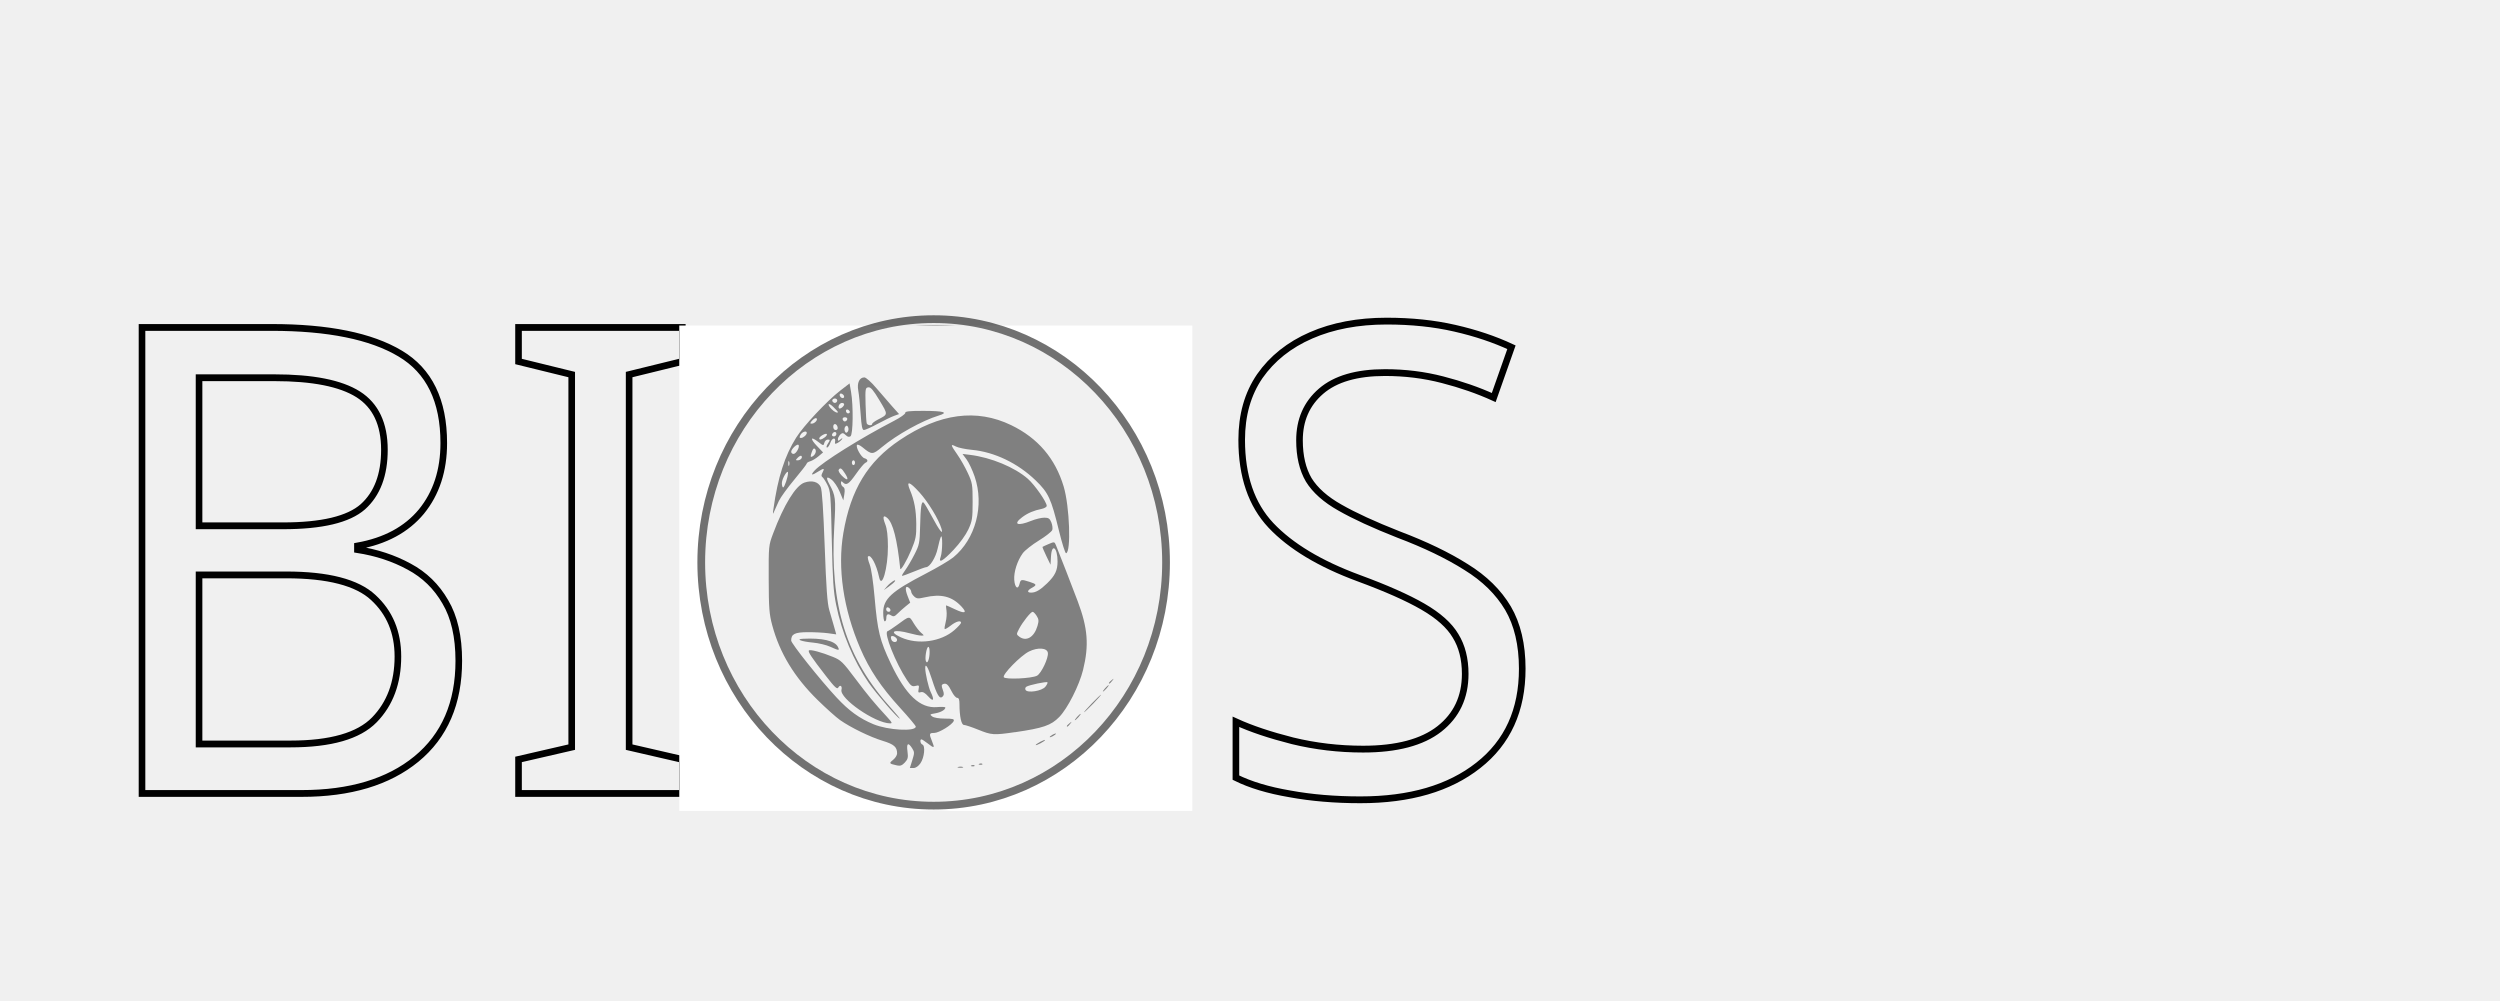
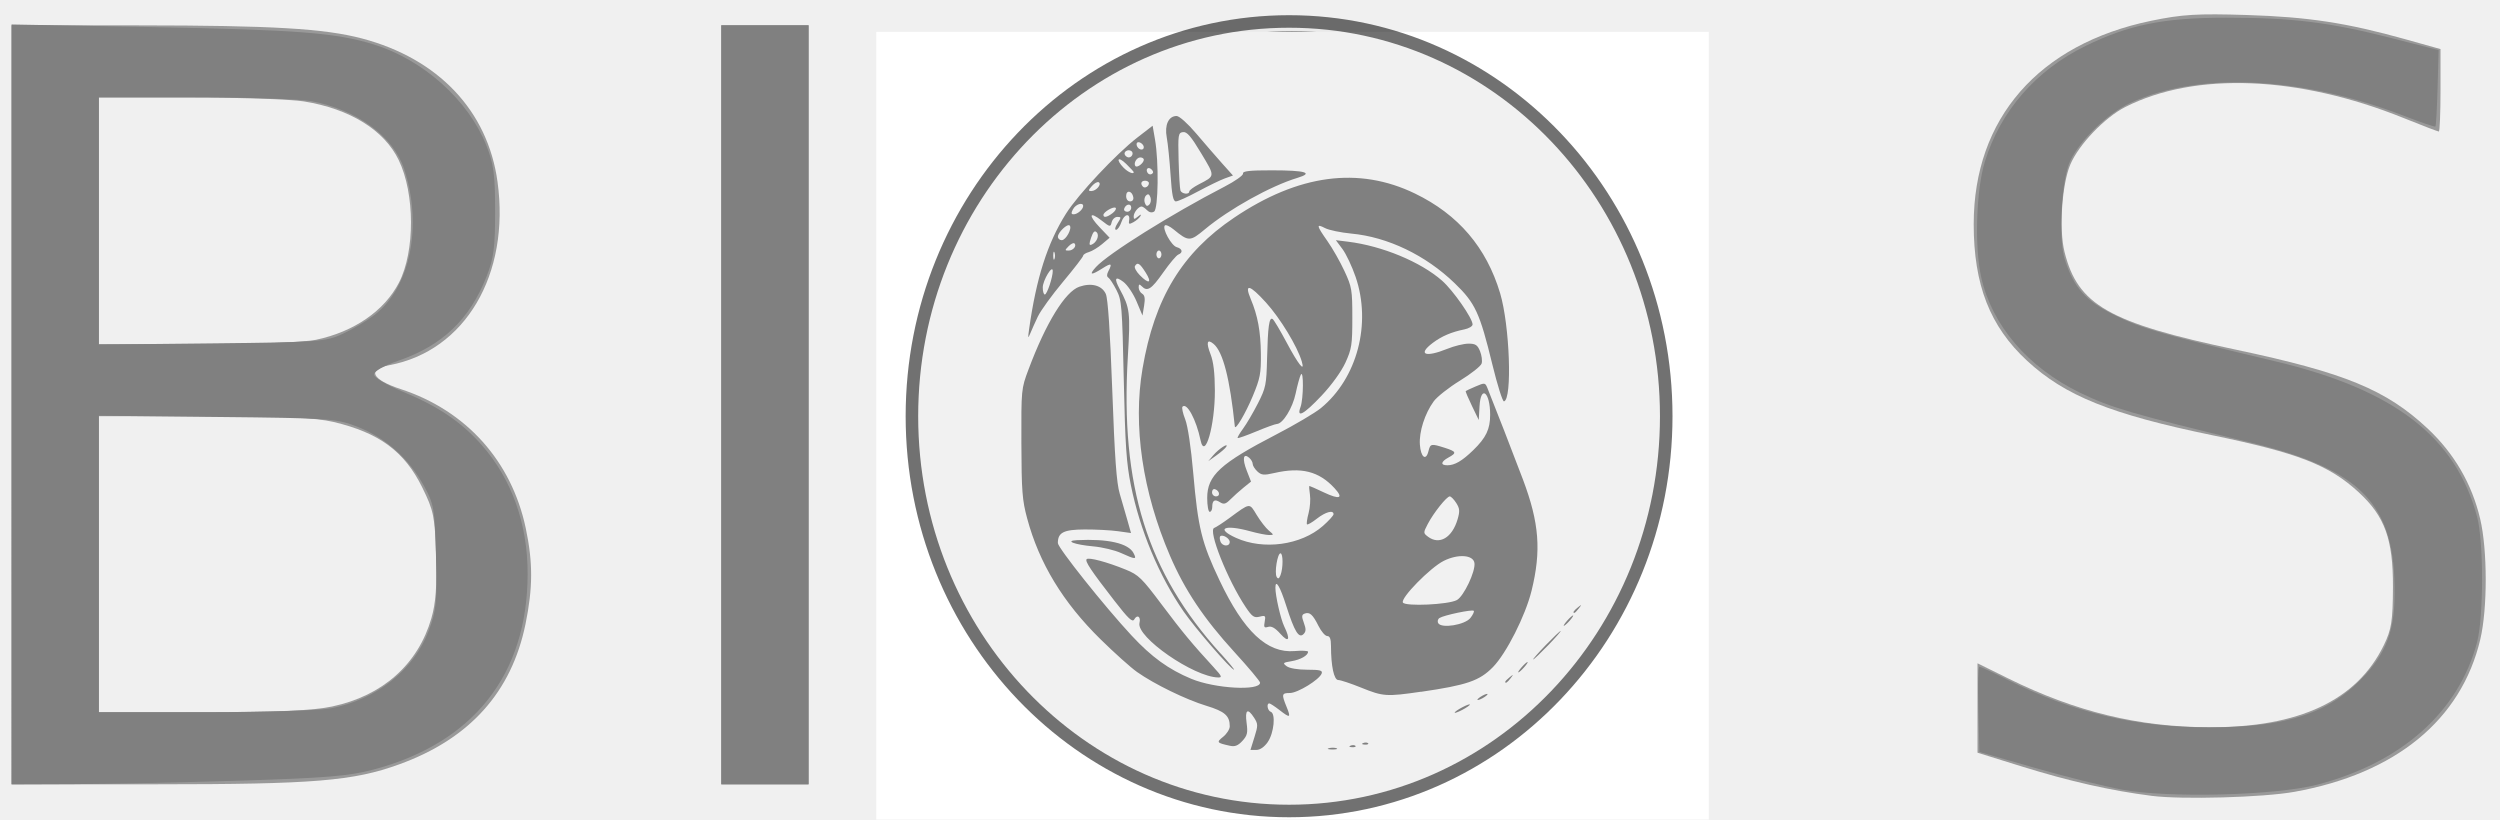
- <svg xmlns="http://www.w3.org/2000/svg" width="100mm" height="40mm" viewBox="0 0 100 40" version="1.1" id="svg1457">
+ <svg xmlns="http://www.w3.org/2000/svg" width="61.619mm" height="20.2mm" viewBox="0 0 61.619 20.2" version="1.1" id="svg1457">
  <defs id="defs1451">
    <clipPath clipPathUnits="userSpaceOnUse" id="clipPath2078">
      <g id="use2080" style="fill:#000000;fill-opacity:1">
        <ellipse style="opacity:0.4;fill:#000000;fill-opacity:1;stroke:#000000;stroke-width:0.3;stroke-opacity:1" id="ellipse2141" cx="44.034" cy="56.98" rx="12.662" ry="12.001" />
      </g>
    </clipPath>
  </defs>
-   <g id="layer1">
-     <text xml:space="preserve" style="font-style:normal;font-weight:normal;font-size:25.744px;line-height:1.25;font-family:sans-serif;fill:none;fill-opacity:1;stroke:#000000;stroke-width:0.268;stroke-opacity:1" x="3.258" y="31.312" id="text2022" transform="scale(0.98657,1.013613)">
-       <tspan id="tspan2020" x="3.258" y="31.312" style="font-size:25.744px;fill:none;stroke:#000000;stroke-width:0.268;stroke-opacity:1">BI   S</tspan>
-     </text>
+   <g id="layer1" transform="translate(-5.573374,-12.237)">
    <path style="opacity:0.4;fill:#000000;fill-opacity:1;stroke:#000000;stroke-width:0.1;stroke-opacity:1" d="m 169.892,114.658 c 0,-0.057 1.105,-0.668 1.202,-0.664 0.123,0.004 -0.227,0.252 -0.691,0.49 -0.421,0.216 -0.511,0.247 -0.511,0.174 z" id="path2112" transform="scale(0.2645833)" />
    <path style="opacity:0.4;fill:#000000;fill-opacity:1;stroke:#000000;stroke-width:0.1;stroke-opacity:1" d="" id="path2114" transform="scale(0.2645833)" />
    <path style="opacity:0.4;fill:#000000;fill-opacity:1;stroke:#000000;stroke-width:0.05;stroke-opacity:1" d="" id="path2122" transform="scale(0.2645833)" />
    <path style="opacity:0.4;fill:#000000;fill-opacity:1;stroke:#000000;stroke-width:0.05;stroke-opacity:1" d="" id="path2124" transform="scale(0.2645833)" />
    <path style="opacity:0.4;fill:#ffffff;fill-opacity:1;stroke:#000000;stroke-width:0.142;stroke-opacity:1" d="" id="path2231" transform="scale(0.2645833)" />
    <path style="opacity:0.4;fill:#ffffff;fill-opacity:1;stroke:#000000;stroke-width:0.142;stroke-opacity:1" d="" id="path2233" transform="scale(0.2645833)" />
    <path style="opacity:0.4;fill:#ffffff;fill-opacity:1;stroke:#000000;stroke-width:0.142;stroke-opacity:1" d="" id="path2235" transform="scale(0.2645833)" />
    <path style="opacity:0.4;fill:#ffffff;fill-opacity:1;stroke:#000000;stroke-width:0.142;stroke-opacity:1" d="" id="path2237" transform="scale(0.2645833)" />
    <path style="opacity:0.4;fill:#ffffff;fill-opacity:1;stroke:#000000;stroke-width:0.142;stroke-opacity:1" d="" id="path2239" transform="scale(0.2645833)" />
    <ellipse style="opacity:1;fill:#000000;fill-opacity:1;stroke:#000000;stroke-width:0.284;stroke-opacity:1" id="path2348" cx="37.413" cy="22.713" rx="9.235" ry="9.566" mask="none" />
-     <path style="display:inline;fill:#ffffff;fill-opacity:1;stroke-width:0.063" d="m 27.171,13.022 c 6.84,0 13.681,0 20.521,0 V 32.437 H 27.171 Z m 9.65,17.503 c 0.153,-0.22 0.2,-0.701 0.073,-0.744 -0.079,-0.027 -0.11,-0.207 -0.036,-0.207 0.022,0 0.133,0.072 0.245,0.159 0.271,0.211 0.294,0.202 0.182,-0.072 -0.128,-0.314 -0.121,-0.343 0.082,-0.343 0.191,0 0.725,-0.328 0.782,-0.48 0.029,-0.076 -0.038,-0.094 -0.356,-0.094 -0.229,0 -0.439,-0.035 -0.506,-0.086 -0.105,-0.079 -0.095,-0.089 0.118,-0.124 0.227,-0.038 0.409,-0.142 0.409,-0.233 0,-0.025 -0.149,-0.033 -0.332,-0.017 -0.678,0.058 -1.252,-0.482 -1.849,-1.74 -0.442,-0.93 -0.531,-1.292 -0.649,-2.647 -0.056,-0.638 -0.134,-1.16 -0.198,-1.324 -0.059,-0.149 -0.089,-0.29 -0.067,-0.312 0.108,-0.111 0.338,0.317 0.445,0.826 0.106,0.505 0.356,-0.364 0.353,-1.224 -0.002,-0.432 -0.034,-0.709 -0.106,-0.893 -0.115,-0.294 -0.086,-0.391 0.076,-0.255 0.231,0.196 0.4,0.853 0.522,2.034 0.011,0.106 0.267,-0.328 0.442,-0.749 0.182,-0.437 0.205,-0.558 0.2,-1.037 -0.006,-0.562 -0.077,-0.945 -0.25,-1.356 -0.165,-0.392 -0.03,-0.361 0.377,0.088 0.351,0.388 0.772,1.08 0.881,1.451 0.085,0.288 -0.085,0.075 -0.376,-0.472 -0.158,-0.296 -0.312,-0.555 -0.343,-0.574 -0.084,-0.053 -0.117,0.181 -0.136,0.963 -0.016,0.66 -0.031,0.733 -0.226,1.116 -0.115,0.226 -0.279,0.505 -0.365,0.622 -0.086,0.116 -0.146,0.221 -0.134,0.232 0.012,0.011 0.218,-0.062 0.458,-0.162 0.24,-0.1 0.469,-0.183 0.508,-0.184 0.148,-0.004 0.388,-0.393 0.463,-0.751 0.042,-0.202 0.1,-0.411 0.127,-0.463 0.073,-0.139 0.067,0.594 -0.006,0.793 -0.107,0.289 0.077,0.19 0.519,-0.278 0.248,-0.263 0.485,-0.592 0.587,-0.813 0.154,-0.337 0.17,-0.44 0.17,-1.105 0,-0.688 -0.012,-0.76 -0.193,-1.15 -0.106,-0.229 -0.295,-0.563 -0.421,-0.741 -0.273,-0.389 -0.281,-0.436 -0.056,-0.319 0.094,0.049 0.383,0.109 0.643,0.134 0.899,0.084 1.834,0.533 2.548,1.222 0.51,0.492 0.62,0.73 0.93,2.003 0.124,0.509 0.253,0.919 0.287,0.911 0.207,-0.046 0.142,-1.871 -0.095,-2.665 -0.338,-1.129 -1.031,-1.941 -2.099,-2.458 -1.388,-0.671 -2.87,-0.474 -4.457,0.595 -1.284,0.864 -1.962,1.981 -2.258,3.72 -0.24,1.407 0,3.037 0.677,4.613 0.365,0.849 0.833,1.549 1.593,2.38 0.345,0.377 0.627,0.714 0.627,0.748 0,0.209 -1.113,0.147 -1.693,-0.094 -0.561,-0.233 -0.982,-0.538 -1.475,-1.069 -0.66,-0.71 -1.816,-2.16 -1.816,-2.278 0,-0.261 0.141,-0.332 0.66,-0.335 0.274,-0.001 0.643,0.018 0.821,0.043 l 0.322,0.045 -0.087,-0.309 c -0.048,-0.17 -0.134,-0.467 -0.191,-0.66 -0.079,-0.268 -0.123,-0.872 -0.184,-2.551 -0.054,-1.469 -0.107,-2.258 -0.159,-2.373 -0.095,-0.21 -0.351,-0.281 -0.65,-0.179 -0.35,0.118 -0.825,0.89 -1.256,2.042 -0.178,0.474 -0.179,0.491 -0.175,1.818 0.004,1.174 0.021,1.402 0.142,1.85 0.297,1.106 0.883,2.071 1.808,2.98 0.341,0.335 0.747,0.699 0.902,0.808 0.426,0.3 1.203,0.679 1.707,0.832 0.454,0.138 0.577,0.246 0.577,0.506 0,0.07 -0.073,0.186 -0.163,0.258 -0.17,0.137 -0.161,0.149 0.169,0.222 0.12,0.027 0.198,-0.004 0.305,-0.12 0.122,-0.133 0.137,-0.199 0.104,-0.445 -0.044,-0.327 0.026,-0.374 0.186,-0.125 0.097,0.152 0.098,0.189 0.007,0.478 l -0.098,0.314 h 0.146 c 0.092,0 0.196,-0.073 0.283,-0.197 z m 1.695,0.155 c -0.042,-0.017 -0.126,-0.019 -0.187,-0.002 -0.061,0.016 -0.026,0.03 0.077,0.032 0.103,0.001 0.152,-0.012 0.11,-0.029 z m 0.465,-0.06 c -0.021,-0.021 -0.074,-0.023 -0.119,-0.005 -0.05,0.02 -0.035,0.035 0.038,0.039 0.066,0.003 0.102,-0.012 0.082,-0.034 z m 0.312,-0.064 c -0.021,-0.021 -0.074,-0.023 -0.119,-0.005 -0.05,0.02 -0.035,0.035 0.038,0.039 0.066,0.003 0.102,-0.012 0.082,-0.034 z m 2.509,-0.953 c 0,-0.018 -0.084,0.013 -0.187,0.067 -0.103,0.054 -0.187,0.113 -0.187,0.131 0,0.018 0.084,-0.013 0.187,-0.067 0.103,-0.054 0.187,-0.113 0.187,-0.131 z m 0.436,-0.256 c 0,-0.018 -0.056,-0.001 -0.125,0.036 -0.069,0.038 -0.125,0.083 -0.125,0.1 0,0.018 0.056,0.001 0.125,-0.036 0.069,-0.038 0.125,-0.083 0.125,-0.1 z m -1.643,-0.058 c 1.135,-0.165 1.446,-0.272 1.776,-0.61 0.331,-0.339 0.799,-1.264 0.951,-1.879 0.244,-0.989 0.191,-1.674 -0.211,-2.743 -0.214,-0.57 -0.719,-1.868 -0.874,-2.25 -0.057,-0.14 -0.066,-0.142 -0.29,-0.046 -0.127,0.054 -0.238,0.106 -0.247,0.115 -0.009,0.009 0.06,0.173 0.153,0.365 l 0.168,0.348 0.019,-0.335 c 0.03,-0.539 0.262,-0.357 0.262,0.206 0,0.356 -0.1,0.564 -0.415,0.871 -0.276,0.268 -0.458,0.374 -0.64,0.374 -0.175,0 -0.162,-0.088 0.027,-0.191 0.21,-0.115 0.198,-0.147 -0.092,-0.24 -0.336,-0.107 -0.355,-0.103 -0.401,0.085 -0.061,0.249 -0.189,0.149 -0.211,-0.165 -0.022,-0.315 0.121,-0.762 0.341,-1.065 0.082,-0.112 0.373,-0.342 0.647,-0.51 0.274,-0.168 0.514,-0.358 0.534,-0.422 0.02,-0.064 0.002,-0.201 -0.039,-0.303 -0.062,-0.154 -0.112,-0.187 -0.284,-0.187 -0.115,0 -0.35,0.057 -0.524,0.128 -0.544,0.22 -0.739,0.141 -0.358,-0.146 0.22,-0.166 0.462,-0.269 0.779,-0.333 0.111,-0.023 0.203,-0.077 0.203,-0.122 0,-0.152 -0.479,-0.839 -0.753,-1.08 -0.528,-0.463 -1.475,-0.856 -2.318,-0.96 l -0.299,-0.037 0.164,0.22 c 0.09,0.121 0.235,0.429 0.323,0.685 0.395,1.155 0.039,2.5 -0.856,3.234 -0.146,0.119 -0.639,0.411 -1.097,0.648 -1.385,0.717 -1.705,1.012 -1.705,1.567 0,0.188 0.028,0.342 0.062,0.342 0.034,0 0.062,-0.053 0.062,-0.117 0,-0.168 0.059,-0.205 0.191,-0.121 0.094,0.06 0.141,0.048 0.258,-0.07 0.079,-0.079 0.225,-0.21 0.325,-0.291 l 0.182,-0.147 -0.105,-0.269 c -0.114,-0.292 -0.087,-0.443 0.058,-0.32 0.048,0.041 0.088,0.11 0.088,0.153 0,0.043 0.052,0.126 0.116,0.186 0.099,0.092 0.16,0.098 0.415,0.039 0.666,-0.153 1.098,-0.045 1.483,0.37 0.236,0.255 0.136,0.295 -0.265,0.105 -0.181,-0.086 -0.338,-0.156 -0.35,-0.156 -0.012,0 -0.006,0.095 0.012,0.211 0.018,0.116 0.003,0.323 -0.033,0.459 -0.037,0.136 -0.054,0.261 -0.039,0.276 0.015,0.016 0.125,-0.047 0.243,-0.14 0.216,-0.168 0.411,-0.22 0.411,-0.11 0,0.032 -0.119,0.163 -0.263,0.29 -0.54,0.473 -1.465,0.6 -2.141,0.293 -0.513,-0.232 -0.288,-0.338 0.349,-0.163 0.188,0.052 0.399,0.094 0.467,0.093 0.121,-5.29e-4 0.121,-0.003 -0.008,-0.111 -0.073,-0.061 -0.207,-0.233 -0.298,-0.383 -0.183,-0.303 -0.152,-0.307 -0.674,0.076 -0.162,0.119 -0.33,0.228 -0.373,0.243 -0.16,0.055 0.329,1.284 0.776,1.952 0.158,0.236 0.208,0.27 0.342,0.236 0.142,-0.037 0.154,-0.025 0.126,0.124 -0.026,0.137 -0.012,0.158 0.085,0.127 0.081,-0.026 0.173,0.026 0.303,0.172 0.207,0.232 0.253,0.144 0.094,-0.182 -0.087,-0.178 -0.218,-0.753 -0.218,-0.953 0,-0.227 0.115,-0.037 0.267,0.443 0.203,0.637 0.311,0.814 0.427,0.697 0.062,-0.063 0.064,-0.123 0.008,-0.275 -0.058,-0.157 -0.055,-0.201 0.015,-0.228 0.126,-0.049 0.203,0.018 0.344,0.301 0.069,0.138 0.166,0.251 0.217,0.251 0.065,0 0.092,0.071 0.092,0.246 0,0.494 0.074,0.838 0.18,0.838 0.055,1.27e-4 0.311,0.085 0.568,0.189 0.538,0.218 0.62,0.223 1.472,0.099 z m 0.428,-1.692 c -0.026,-0.043 -0.012,-0.101 0.031,-0.128 0.11,-0.07 0.806,-0.216 0.844,-0.177 0.017,0.018 -0.02,0.097 -0.083,0.177 -0.135,0.17 -0.71,0.264 -0.792,0.129 z m -0.871,-0.509 c -0.065,-0.108 0.675,-0.863 1.008,-1.028 0.352,-0.175 0.727,-0.148 0.755,0.054 0.029,0.206 -0.262,0.819 -0.433,0.913 -0.207,0.113 -1.27,0.162 -1.331,0.061 z m -3.111,-0.63 c -0.06,-0.099 0.018,-0.583 0.093,-0.583 0.067,0 0.068,0.362 7.94e-4,0.538 -0.034,0.088 -0.061,0.101 -0.094,0.045 z m -1.386,-0.873 c -0.02,-0.054 -0.023,-0.112 -0.007,-0.129 0.056,-0.057 0.235,0.049 0.235,0.139 0,0.121 -0.182,0.113 -0.228,-0.009 z m 5.115,-0.12 c -0.118,-0.089 -0.118,-0.096 -0.006,-0.312 0.143,-0.275 0.467,-0.681 0.542,-0.681 0.031,0 0.103,0.073 0.16,0.162 0.086,0.135 0.092,0.202 0.034,0.401 -0.134,0.457 -0.449,0.642 -0.731,0.43 z m -5.323,-1.094 c 0,-0.056 0.033,-0.09 0.074,-0.076 0.116,0.039 0.135,0.177 0.025,0.177 -0.054,0 -0.099,-0.045 -0.099,-0.101 z m 7.36,4.582 c 0.077,-0.101 0.075,-0.103 -0.024,-0.024 -0.06,0.048 -0.109,0.098 -0.109,0.112 0,0.053 0.051,0.019 0.133,-0.088 z m -7.306,-0.255 c -0.545,-0.592 -0.784,-0.881 -1.292,-1.557 -0.493,-0.658 -0.574,-0.736 -0.888,-0.864 -0.458,-0.187 -0.914,-0.309 -0.964,-0.258 -0.048,0.049 0.105,0.279 0.683,1.024 0.345,0.445 0.446,0.54 0.49,0.461 0.072,-0.131 0.168,-0.067 0.129,0.086 -0.088,0.345 1.337,1.334 1.94,1.345 0.103,0.002 0.087,-0.035 -0.099,-0.237 z m 7.64,-0.016 c 0.062,-0.07 0.099,-0.128 0.082,-0.128 -0.017,0 -0.082,0.057 -0.144,0.128 -0.062,0.07 -0.099,0.128 -0.082,0.128 0.017,0 0.082,-0.057 0.144,-0.128 z m -7.481,-0.335 c -1.812,-2.002 -2.478,-4.132 -2.288,-7.318 0.065,-1.094 0.053,-1.199 -0.202,-1.67 -0.142,-0.262 -0.109,-0.326 0.09,-0.176 0.1,0.075 0.247,0.293 0.327,0.484 l 0.146,0.347 0.04,-0.243 c 0.029,-0.175 0.016,-0.257 -0.047,-0.294 -0.048,-0.028 -0.087,-0.098 -0.087,-0.156 0,-0.082 0.017,-0.088 0.075,-0.029 0.138,0.141 0.236,0.079 0.527,-0.335 0.159,-0.226 0.327,-0.426 0.374,-0.445 0.123,-0.048 0.103,-0.145 -0.038,-0.183 -0.132,-0.035 -0.365,-0.461 -0.293,-0.535 0.024,-0.024 0.12,0.019 0.214,0.096 0.371,0.305 0.406,0.305 0.774,-0.002 0.6,-0.5 1.619,-1.067 2.28,-1.267 0.409,-0.124 0.204,-0.185 -0.625,-0.186 -0.553,-7.94e-4 -0.728,0.019 -0.716,0.079 0.009,0.044 -0.195,0.188 -0.452,0.321 -1.316,0.68 -2.871,1.653 -3.173,1.984 -0.182,0.2 -0.124,0.213 0.159,0.033 0.221,-0.14 0.25,-0.126 0.147,0.069 -0.042,0.08 -0.042,0.133 7.94e-4,0.16 0.035,0.022 0.125,0.16 0.2,0.307 0.128,0.251 0.139,0.38 0.179,2.212 0.035,1.617 0.065,2.055 0.175,2.597 0.227,1.118 0.693,2.232 1.3,3.112 0.285,0.413 1.17,1.435 1.243,1.435 0.017,0 -0.131,-0.179 -0.329,-0.399 z m -1.995,-9.329 c -0.086,-0.088 -0.139,-0.188 -0.118,-0.223 0.063,-0.105 0.118,-0.072 0.265,0.161 0.164,0.259 0.08,0.294 -0.147,0.062 z m 0.411,-0.51 c 0,-0.053 0.028,-0.096 0.062,-0.096 0.034,0 0.062,0.043 0.062,0.096 0,0.053 -0.028,0.096 -0.062,0.096 -0.034,0 -0.062,-0.043 -0.062,-0.096 z m 9.657,9.632 c 0.186,-0.193 0.324,-0.351 0.307,-0.351 -0.017,0 -0.183,0.158 -0.37,0.351 -0.186,0.193 -0.324,0.351 -0.307,0.351 0.017,0 0.183,-0.158 0.37,-0.351 z m 0.53,-0.606 c 0.062,-0.07 0.099,-0.128 0.082,-0.128 -0.017,0 -0.082,0.057 -0.144,0.128 -0.062,0.07 -0.099,0.128 -0.082,0.128 0.017,0 0.082,-0.057 0.144,-0.128 z m 0.226,-0.303 c 0.077,-0.101 0.075,-0.103 -0.024,-0.024 -0.104,0.083 -0.137,0.136 -0.086,0.136 0.013,0 0.062,-0.05 0.109,-0.112 z m -10.976,-1.361 c -0.127,-0.243 -0.632,-0.358 -1.399,-0.319 -0.307,0.016 -0.052,0.111 0.406,0.153 0.223,0.02 0.532,0.094 0.685,0.164 0.36,0.163 0.392,0.164 0.308,0.003 z m 2.283,-2.619 c 0.07,-0.116 -0.183,0.048 -0.318,0.207 l -0.124,0.146 0.201,-0.143 c 0.11,-0.078 0.219,-0.173 0.241,-0.21 z m -4.64,-3.215 c 0.067,-0.142 0.345,-0.526 0.618,-0.853 0.273,-0.327 0.497,-0.617 0.497,-0.644 0,-0.027 0.063,-0.067 0.14,-0.089 0.077,-0.022 0.224,-0.11 0.326,-0.196 l 0.186,-0.157 -0.244,-0.256 c -0.288,-0.302 -0.258,-0.406 0.048,-0.167 0.208,0.162 0.216,0.163 0.247,0.038 0.018,-0.071 0.081,-0.129 0.139,-0.129 0.099,0 0.1,0.011 0.004,0.159 -0.059,0.091 -0.074,0.159 -0.035,0.159 0.037,0 0.097,-0.087 0.133,-0.194 0.068,-0.2 0.223,-0.228 0.188,-0.034 -0.016,0.091 0.002,0.098 0.106,0.041 0.069,-0.038 0.146,-0.104 0.171,-0.148 0.031,-0.053 0.012,-0.051 -0.059,0.008 -0.09,0.074 -0.105,0.074 -0.105,-0.003 -2.4e-5,-0.096 0.118,-0.244 0.195,-0.244 0.025,0 0.085,0.04 0.133,0.09 0.056,0.057 0.12,0.07 0.175,0.035 0.104,-0.066 0.119,-1.219 0.023,-1.774 l -0.059,-0.342 -0.374,0.289 c -0.528,0.408 -1.465,1.407 -1.763,1.881 -0.457,0.726 -0.731,1.585 -0.909,2.853 -0.031,0.22 -0.027,0.233 0.03,0.096 0.036,-0.088 0.121,-0.276 0.188,-0.418 z m 0.119,-0.715 c 0.001,-0.176 0.244,-0.575 0.246,-0.406 0.002,0.155 -0.141,0.581 -0.195,0.581 -0.029,0 -0.052,-0.079 -0.051,-0.175 z m 0.258,-0.781 c 0,-0.088 0.014,-0.124 0.031,-0.08 0.017,0.044 0.017,0.116 0,0.159 -0.017,0.044 -0.031,0.008 -0.031,-0.08 z m 0.38,-0.235 c 0.058,-0.059 0.123,-0.09 0.144,-0.068 0.061,0.063 -0.033,0.176 -0.146,0.176 -0.095,0 -0.095,-0.008 0.002,-0.108 z m 0.554,-0.211 c 0.05,-0.147 0.087,-0.182 0.137,-0.131 0.076,0.077 -0.005,0.263 -0.134,0.307 -0.054,0.018 -0.055,-0.026 -0.003,-0.176 z m -0.819,-0.022 c 0,-0.108 0.236,-0.332 0.291,-0.276 0.066,0.068 -0.093,0.361 -0.196,0.361 -0.052,0 -0.095,-0.039 -0.095,-0.086 z m 1.122,-0.537 c 0,-0.074 0.256,-0.221 0.302,-0.174 0.022,0.023 -0.014,0.082 -0.08,0.132 -0.133,0.1 -0.222,0.117 -0.222,0.042 z m -0.748,-0.143 c 0.065,-0.123 0.249,-0.18 0.249,-0.077 0,0.08 -0.141,0.204 -0.233,0.204 -0.064,0 -0.068,-0.03 -0.017,-0.128 z m 1.26,-0.012 c 0.039,-0.118 0.173,-0.138 0.173,-0.025 0,0.056 -0.044,0.101 -0.099,0.101 -0.054,0 -0.088,-0.034 -0.074,-0.076 z m 0.509,-0.141 c -0.023,-0.061 -0.011,-0.142 0.027,-0.181 0.05,-0.051 0.08,-0.04 0.11,0.04 0.023,0.061 0.011,0.142 -0.027,0.181 -0.05,0.051 -0.08,0.04 -0.11,-0.04 z m -0.461,-0.171 c 0,-0.155 0.146,-0.133 0.176,0.027 0.012,0.063 -0.02,0.106 -0.078,0.106 -0.058,0 -0.098,-0.055 -0.098,-0.133 z m -0.842,-0.248 c 0.061,-0.069 0.137,-0.11 0.168,-0.09 0.078,0.049 -0.065,0.216 -0.184,0.216 -0.08,0 -0.078,-0.02 0.016,-0.126 z m 1.256,0.018 c -0.07,-0.072 -0.043,-0.147 0.054,-0.147 0.051,0 0.093,0.027 0.093,0.06 0,0.08 -0.097,0.138 -0.147,0.087 z m 0.114,-0.342 c -0.059,-0.098 0.022,-0.161 0.102,-0.079 0.045,0.046 0.046,0.082 0.003,0.108 -0.035,0.022 -0.082,0.009 -0.105,-0.029 z m -0.59,-0.124 c -0.201,-0.206 -0.143,-0.297 0.062,-0.096 0.103,0.101 0.187,0.192 0.187,0.203 0,0.063 -0.142,0.002 -0.249,-0.108 z m 0.294,-0.039 c -0.06,-0.062 0.024,-0.216 0.117,-0.216 0.048,0 0.087,0.025 0.087,0.056 0,0.08 -0.16,0.205 -0.204,0.16 z m -0.261,-0.276 c -0.046,-0.076 0.071,-0.152 0.154,-0.099 0.07,0.044 0.024,0.159 -0.063,0.159 -0.03,0 -0.071,-0.027 -0.091,-0.059 z m 0.306,-0.2 c -0.023,-0.037 -0.026,-0.083 -0.008,-0.102 0.045,-0.046 0.166,0.035 0.166,0.11 0,0.082 -0.108,0.076 -0.158,-0.008 z m 1.499,1.096 c 0.253,-0.136 0.549,-0.28 0.658,-0.319 l 0.199,-0.071 -0.274,-0.306 c -0.15,-0.169 -0.437,-0.499 -0.636,-0.734 -0.207,-0.244 -0.413,-0.427 -0.479,-0.427 -0.198,0 -0.301,0.222 -0.243,0.528 0.028,0.148 0.07,0.564 0.094,0.923 0.033,0.503 0.064,0.654 0.132,0.654 0.049,0 0.296,-0.111 0.548,-0.248 z m -0.438,-0.023 c -0.015,-0.044 -0.035,-0.381 -0.045,-0.749 -0.016,-0.628 -0.009,-0.671 0.108,-0.688 0.097,-0.014 0.197,0.102 0.448,0.521 0.349,0.582 0.351,0.555 -0.059,0.767 -0.128,0.067 -0.234,0.145 -0.234,0.175 0,0.085 -0.188,0.063 -0.219,-0.026 z" id="path2396" />
+     <path style="display:inline;opacity:1;fill:#ffffff;fill-opacity:1;stroke-width:0.063" d="m 27.171,13.022 c 6.84,0 13.681,0 20.521,0 V 32.437 H 27.171 Z m 9.65,17.503 c 0.153,-0.22 0.2,-0.701 0.073,-0.744 -0.079,-0.027 -0.11,-0.207 -0.036,-0.207 0.022,0 0.133,0.072 0.245,0.159 0.271,0.211 0.294,0.202 0.182,-0.072 -0.128,-0.314 -0.121,-0.343 0.082,-0.343 0.191,0 0.725,-0.328 0.782,-0.48 0.029,-0.076 -0.038,-0.094 -0.356,-0.094 -0.229,0 -0.439,-0.035 -0.506,-0.086 -0.105,-0.079 -0.095,-0.089 0.118,-0.124 0.227,-0.038 0.409,-0.142 0.409,-0.233 0,-0.025 -0.149,-0.033 -0.332,-0.017 -0.678,0.058 -1.252,-0.482 -1.849,-1.74 -0.442,-0.93 -0.531,-1.292 -0.649,-2.647 -0.056,-0.638 -0.134,-1.16 -0.198,-1.324 -0.059,-0.149 -0.089,-0.29 -0.067,-0.312 0.108,-0.111 0.338,0.317 0.445,0.826 0.106,0.505 0.356,-0.364 0.353,-1.224 -0.002,-0.432 -0.034,-0.709 -0.106,-0.893 -0.115,-0.294 -0.086,-0.391 0.076,-0.255 0.231,0.196 0.4,0.853 0.522,2.034 0.011,0.106 0.267,-0.328 0.442,-0.749 0.182,-0.437 0.205,-0.558 0.2,-1.037 -0.006,-0.562 -0.077,-0.945 -0.25,-1.356 -0.165,-0.392 -0.03,-0.361 0.377,0.088 0.351,0.388 0.772,1.08 0.881,1.451 0.085,0.288 -0.085,0.075 -0.376,-0.472 -0.158,-0.296 -0.312,-0.555 -0.343,-0.574 -0.084,-0.053 -0.117,0.181 -0.136,0.963 -0.016,0.66 -0.031,0.733 -0.226,1.116 -0.115,0.226 -0.279,0.505 -0.365,0.622 -0.086,0.116 -0.146,0.221 -0.134,0.232 0.012,0.011 0.218,-0.062 0.458,-0.162 0.24,-0.1 0.469,-0.183 0.508,-0.184 0.148,-0.004 0.388,-0.393 0.463,-0.751 0.042,-0.202 0.1,-0.411 0.127,-0.463 0.073,-0.139 0.067,0.594 -0.006,0.793 -0.107,0.289 0.077,0.19 0.519,-0.278 0.248,-0.263 0.485,-0.592 0.587,-0.813 0.154,-0.337 0.17,-0.44 0.17,-1.105 0,-0.688 -0.012,-0.76 -0.193,-1.15 -0.106,-0.229 -0.295,-0.563 -0.421,-0.741 -0.273,-0.389 -0.281,-0.436 -0.056,-0.319 0.094,0.049 0.383,0.109 0.643,0.134 0.899,0.084 1.834,0.533 2.548,1.222 0.51,0.492 0.62,0.73 0.93,2.003 0.124,0.509 0.253,0.919 0.287,0.911 0.207,-0.046 0.142,-1.871 -0.095,-2.665 -0.338,-1.129 -1.031,-1.941 -2.099,-2.458 -1.388,-0.671 -2.87,-0.474 -4.457,0.595 -1.284,0.864 -1.962,1.981 -2.258,3.72 -0.24,1.407 0,3.037 0.677,4.613 0.365,0.849 0.833,1.549 1.593,2.38 0.345,0.377 0.627,0.714 0.627,0.748 0,0.209 -1.113,0.147 -1.693,-0.094 -0.561,-0.233 -0.982,-0.538 -1.475,-1.069 -0.66,-0.71 -1.816,-2.16 -1.816,-2.278 0,-0.261 0.141,-0.332 0.66,-0.335 0.274,-0.001 0.643,0.018 0.821,0.043 l 0.322,0.045 -0.087,-0.309 c -0.048,-0.17 -0.134,-0.467 -0.191,-0.66 -0.079,-0.268 -0.123,-0.872 -0.184,-2.551 -0.054,-1.469 -0.107,-2.258 -0.159,-2.373 -0.095,-0.21 -0.351,-0.281 -0.65,-0.179 -0.35,0.118 -0.825,0.89 -1.256,2.042 -0.178,0.474 -0.179,0.491 -0.175,1.818 0.004,1.174 0.021,1.402 0.142,1.85 0.297,1.106 0.883,2.071 1.808,2.98 0.341,0.335 0.747,0.699 0.902,0.808 0.426,0.3 1.203,0.679 1.707,0.832 0.454,0.138 0.577,0.246 0.577,0.506 0,0.07 -0.073,0.186 -0.163,0.258 -0.17,0.137 -0.161,0.149 0.169,0.222 0.12,0.027 0.198,-0.004 0.305,-0.12 0.122,-0.133 0.137,-0.199 0.104,-0.445 -0.044,-0.327 0.026,-0.374 0.186,-0.125 0.097,0.152 0.098,0.189 0.007,0.478 l -0.098,0.314 h 0.146 c 0.092,0 0.196,-0.073 0.283,-0.197 z m 1.695,0.155 c -0.042,-0.017 -0.126,-0.019 -0.187,-0.002 -0.061,0.016 -0.026,0.03 0.077,0.032 0.103,0.001 0.152,-0.012 0.11,-0.029 z m 0.465,-0.06 c -0.021,-0.021 -0.074,-0.023 -0.119,-0.005 -0.05,0.02 -0.035,0.035 0.038,0.039 0.066,0.003 0.102,-0.012 0.082,-0.034 z m 0.312,-0.064 c -0.021,-0.021 -0.074,-0.023 -0.119,-0.005 -0.05,0.02 -0.035,0.035 0.038,0.039 0.066,0.003 0.102,-0.012 0.082,-0.034 z m 2.509,-0.953 c 0,-0.018 -0.084,0.013 -0.187,0.067 -0.103,0.054 -0.187,0.113 -0.187,0.131 0,0.018 0.084,-0.013 0.187,-0.067 0.103,-0.054 0.187,-0.113 0.187,-0.131 z m 0.436,-0.256 c 0,-0.018 -0.056,-0.001 -0.125,0.036 -0.069,0.038 -0.125,0.083 -0.125,0.1 0,0.018 0.056,0.001 0.125,-0.036 0.069,-0.038 0.125,-0.083 0.125,-0.1 z m -1.643,-0.058 c 1.135,-0.165 1.446,-0.272 1.776,-0.61 0.331,-0.339 0.799,-1.264 0.951,-1.879 0.244,-0.989 0.191,-1.674 -0.211,-2.743 -0.214,-0.57 -0.719,-1.868 -0.874,-2.25 -0.057,-0.14 -0.066,-0.142 -0.29,-0.046 -0.127,0.054 -0.238,0.106 -0.247,0.115 -0.009,0.009 0.06,0.173 0.153,0.365 l 0.168,0.348 0.019,-0.335 c 0.03,-0.539 0.262,-0.357 0.262,0.206 0,0.356 -0.1,0.564 -0.415,0.871 -0.276,0.268 -0.458,0.374 -0.64,0.374 -0.175,0 -0.162,-0.088 0.027,-0.191 0.21,-0.115 0.198,-0.147 -0.092,-0.24 -0.336,-0.107 -0.355,-0.103 -0.401,0.085 -0.061,0.249 -0.189,0.149 -0.211,-0.165 -0.022,-0.315 0.121,-0.762 0.341,-1.065 0.082,-0.112 0.373,-0.342 0.647,-0.51 0.274,-0.168 0.514,-0.358 0.534,-0.422 0.02,-0.064 0.002,-0.201 -0.039,-0.303 -0.062,-0.154 -0.112,-0.187 -0.284,-0.187 -0.115,0 -0.35,0.057 -0.524,0.128 -0.544,0.22 -0.739,0.141 -0.358,-0.146 0.22,-0.166 0.462,-0.269 0.779,-0.333 0.111,-0.023 0.203,-0.077 0.203,-0.122 0,-0.152 -0.479,-0.839 -0.753,-1.08 -0.528,-0.463 -1.475,-0.856 -2.318,-0.96 l -0.299,-0.037 0.164,0.22 c 0.09,0.121 0.235,0.429 0.323,0.685 0.395,1.155 0.039,2.5 -0.856,3.234 -0.146,0.119 -0.639,0.411 -1.097,0.648 -1.385,0.717 -1.705,1.012 -1.705,1.567 0,0.188 0.028,0.342 0.062,0.342 0.034,0 0.062,-0.053 0.062,-0.117 0,-0.168 0.059,-0.205 0.191,-0.121 0.094,0.06 0.141,0.048 0.258,-0.07 0.079,-0.079 0.225,-0.21 0.325,-0.291 l 0.182,-0.147 -0.105,-0.269 c -0.114,-0.292 -0.087,-0.443 0.058,-0.32 0.048,0.041 0.088,0.11 0.088,0.153 0,0.043 0.052,0.126 0.116,0.186 0.099,0.092 0.16,0.098 0.415,0.039 0.666,-0.153 1.098,-0.045 1.483,0.37 0.236,0.255 0.136,0.295 -0.265,0.105 -0.181,-0.086 -0.338,-0.156 -0.35,-0.156 -0.012,0 -0.006,0.095 0.012,0.211 0.018,0.116 0.003,0.323 -0.033,0.459 -0.037,0.136 -0.054,0.261 -0.039,0.276 0.015,0.016 0.125,-0.047 0.243,-0.14 0.216,-0.168 0.411,-0.22 0.411,-0.11 0,0.032 -0.119,0.163 -0.263,0.29 -0.54,0.473 -1.465,0.6 -2.141,0.293 -0.513,-0.232 -0.288,-0.338 0.349,-0.163 0.188,0.052 0.399,0.094 0.467,0.093 0.121,-5.29e-4 0.121,-0.003 -0.008,-0.111 -0.073,-0.061 -0.207,-0.233 -0.298,-0.383 -0.183,-0.303 -0.152,-0.307 -0.674,0.076 -0.162,0.119 -0.33,0.228 -0.373,0.243 -0.16,0.055 0.329,1.284 0.776,1.952 0.158,0.236 0.208,0.27 0.342,0.236 0.142,-0.037 0.154,-0.025 0.126,0.124 -0.026,0.137 -0.012,0.158 0.085,0.127 0.081,-0.026 0.173,0.026 0.303,0.172 0.207,0.232 0.253,0.144 0.094,-0.182 -0.087,-0.178 -0.218,-0.753 -0.218,-0.953 0,-0.227 0.115,-0.037 0.267,0.443 0.203,0.637 0.311,0.814 0.427,0.697 0.062,-0.063 0.064,-0.123 0.008,-0.275 -0.058,-0.157 -0.055,-0.201 0.015,-0.228 0.126,-0.049 0.203,0.018 0.344,0.301 0.069,0.138 0.166,0.251 0.217,0.251 0.065,0 0.092,0.071 0.092,0.246 0,0.494 0.074,0.838 0.18,0.838 0.055,1.27e-4 0.311,0.085 0.568,0.189 0.538,0.218 0.62,0.223 1.472,0.099 z m 0.428,-1.692 c -0.026,-0.043 -0.012,-0.101 0.031,-0.128 0.11,-0.07 0.806,-0.216 0.844,-0.177 0.017,0.018 -0.02,0.097 -0.083,0.177 -0.135,0.17 -0.71,0.264 -0.792,0.129 z m -0.871,-0.509 c -0.065,-0.108 0.675,-0.863 1.008,-1.028 0.352,-0.175 0.727,-0.148 0.755,0.054 0.029,0.206 -0.262,0.819 -0.433,0.913 -0.207,0.113 -1.27,0.162 -1.331,0.061 z m -3.111,-0.63 c -0.06,-0.099 0.018,-0.583 0.093,-0.583 0.067,0 0.068,0.362 7.94e-4,0.538 -0.034,0.088 -0.061,0.101 -0.094,0.045 z m -1.386,-0.873 c -0.02,-0.054 -0.023,-0.112 -0.007,-0.129 0.056,-0.057 0.235,0.049 0.235,0.139 0,0.121 -0.182,0.113 -0.228,-0.009 z m 5.115,-0.12 c -0.118,-0.089 -0.118,-0.096 -0.006,-0.312 0.143,-0.275 0.467,-0.681 0.542,-0.681 0.031,0 0.103,0.073 0.16,0.162 0.086,0.135 0.092,0.202 0.034,0.401 -0.134,0.457 -0.449,0.642 -0.731,0.43 z m -5.323,-1.094 c 0,-0.056 0.033,-0.09 0.074,-0.076 0.116,0.039 0.135,0.177 0.025,0.177 -0.054,0 -0.099,-0.045 -0.099,-0.101 z m 7.36,4.582 c 0.077,-0.101 0.075,-0.103 -0.024,-0.024 -0.06,0.048 -0.109,0.098 -0.109,0.112 0,0.053 0.051,0.019 0.133,-0.088 z m -7.306,-0.255 c -0.545,-0.592 -0.784,-0.881 -1.292,-1.557 -0.493,-0.658 -0.574,-0.736 -0.888,-0.864 -0.458,-0.187 -0.914,-0.309 -0.964,-0.258 -0.048,0.049 0.105,0.279 0.683,1.024 0.345,0.445 0.446,0.54 0.49,0.461 0.072,-0.131 0.168,-0.067 0.129,0.086 -0.088,0.345 1.337,1.334 1.94,1.345 0.103,0.002 0.087,-0.035 -0.099,-0.237 z m 7.64,-0.016 c 0.062,-0.07 0.099,-0.128 0.082,-0.128 -0.017,0 -0.082,0.057 -0.144,0.128 -0.062,0.07 -0.099,0.128 -0.082,0.128 0.017,0 0.082,-0.057 0.144,-0.128 z m -7.481,-0.335 c -1.812,-2.002 -2.478,-4.132 -2.288,-7.318 0.065,-1.094 0.053,-1.199 -0.202,-1.67 -0.142,-0.262 -0.109,-0.326 0.09,-0.176 0.1,0.075 0.247,0.293 0.327,0.484 l 0.146,0.347 0.04,-0.243 c 0.029,-0.175 0.016,-0.257 -0.047,-0.294 -0.048,-0.028 -0.087,-0.098 -0.087,-0.156 0,-0.082 0.017,-0.088 0.075,-0.029 0.138,0.141 0.236,0.079 0.527,-0.335 0.159,-0.226 0.327,-0.426 0.374,-0.445 0.123,-0.048 0.103,-0.145 -0.038,-0.183 -0.132,-0.035 -0.365,-0.461 -0.293,-0.535 0.024,-0.024 0.12,0.019 0.214,0.096 0.371,0.305 0.406,0.305 0.774,-0.002 0.6,-0.5 1.619,-1.067 2.28,-1.267 0.409,-0.124 0.204,-0.185 -0.625,-0.186 -0.553,-7.94e-4 -0.728,0.019 -0.716,0.079 0.009,0.044 -0.195,0.188 -0.452,0.321 -1.316,0.68 -2.871,1.653 -3.173,1.984 -0.182,0.2 -0.124,0.213 0.159,0.033 0.221,-0.14 0.25,-0.126 0.147,0.069 -0.042,0.08 -0.042,0.133 7.94e-4,0.16 0.035,0.022 0.125,0.16 0.2,0.307 0.128,0.251 0.139,0.38 0.179,2.212 0.035,1.617 0.065,2.055 0.175,2.597 0.227,1.118 0.693,2.232 1.3,3.112 0.285,0.413 1.17,1.435 1.243,1.435 0.017,0 -0.131,-0.179 -0.329,-0.399 z m -1.995,-9.329 c -0.086,-0.088 -0.139,-0.188 -0.118,-0.223 0.063,-0.105 0.118,-0.072 0.265,0.161 0.164,0.259 0.08,0.294 -0.147,0.062 z m 0.411,-0.51 c 0,-0.053 0.028,-0.096 0.062,-0.096 0.034,0 0.062,0.043 0.062,0.096 0,0.053 -0.028,0.096 -0.062,0.096 -0.034,0 -0.062,-0.043 -0.062,-0.096 z m 9.657,9.632 c 0.186,-0.193 0.324,-0.351 0.307,-0.351 -0.017,0 -0.183,0.158 -0.37,0.351 -0.186,0.193 -0.324,0.351 -0.307,0.351 0.017,0 0.183,-0.158 0.37,-0.351 z m 0.53,-0.606 c 0.062,-0.07 0.099,-0.128 0.082,-0.128 -0.017,0 -0.082,0.057 -0.144,0.128 -0.062,0.07 -0.099,0.128 -0.082,0.128 0.017,0 0.082,-0.057 0.144,-0.128 z m 0.226,-0.303 c 0.077,-0.101 0.075,-0.103 -0.024,-0.024 -0.104,0.083 -0.137,0.136 -0.086,0.136 0.013,0 0.062,-0.05 0.109,-0.112 z m -10.976,-1.361 c -0.127,-0.243 -0.632,-0.358 -1.399,-0.319 -0.307,0.016 -0.052,0.111 0.406,0.153 0.223,0.02 0.532,0.094 0.685,0.164 0.36,0.163 0.392,0.164 0.308,0.003 z m 2.283,-2.619 c 0.07,-0.116 -0.183,0.048 -0.318,0.207 l -0.124,0.146 0.201,-0.143 c 0.11,-0.078 0.219,-0.173 0.241,-0.21 z m -4.64,-3.215 c 0.067,-0.142 0.345,-0.526 0.618,-0.853 0.273,-0.327 0.497,-0.617 0.497,-0.644 0,-0.027 0.063,-0.067 0.14,-0.089 0.077,-0.022 0.224,-0.11 0.326,-0.196 l 0.186,-0.157 -0.244,-0.256 c -0.288,-0.302 -0.258,-0.406 0.048,-0.167 0.208,0.162 0.216,0.163 0.247,0.038 0.018,-0.071 0.081,-0.129 0.139,-0.129 0.099,0 0.1,0.011 0.004,0.159 -0.059,0.091 -0.074,0.159 -0.035,0.159 0.037,0 0.097,-0.087 0.133,-0.194 0.068,-0.2 0.223,-0.228 0.188,-0.034 -0.016,0.091 0.002,0.098 0.106,0.041 0.069,-0.038 0.146,-0.104 0.171,-0.148 0.031,-0.053 0.012,-0.051 -0.059,0.008 -0.09,0.074 -0.105,0.074 -0.105,-0.003 -2.4e-5,-0.096 0.118,-0.244 0.195,-0.244 0.025,0 0.085,0.04 0.133,0.09 0.056,0.057 0.12,0.07 0.175,0.035 0.104,-0.066 0.119,-1.219 0.023,-1.774 l -0.059,-0.342 -0.374,0.289 c -0.528,0.408 -1.465,1.407 -1.763,1.881 -0.457,0.726 -0.731,1.585 -0.909,2.853 -0.031,0.22 -0.027,0.233 0.03,0.096 0.036,-0.088 0.121,-0.276 0.188,-0.418 z m 0.119,-0.715 c 0.001,-0.176 0.244,-0.575 0.246,-0.406 0.002,0.155 -0.141,0.581 -0.195,0.581 -0.029,0 -0.052,-0.079 -0.051,-0.175 z m 0.258,-0.781 c 0,-0.088 0.014,-0.124 0.031,-0.08 0.017,0.044 0.017,0.116 0,0.159 -0.017,0.044 -0.031,0.008 -0.031,-0.08 z m 0.38,-0.235 c 0.058,-0.059 0.123,-0.09 0.144,-0.068 0.061,0.063 -0.033,0.176 -0.146,0.176 -0.095,0 -0.095,-0.008 0.002,-0.108 z m 0.554,-0.211 c 0.05,-0.147 0.087,-0.182 0.137,-0.131 0.076,0.077 -0.005,0.263 -0.134,0.307 -0.054,0.018 -0.055,-0.026 -0.003,-0.176 z m -0.819,-0.022 c 0,-0.108 0.236,-0.332 0.291,-0.276 0.066,0.068 -0.093,0.361 -0.196,0.361 -0.052,0 -0.095,-0.039 -0.095,-0.086 z m 1.122,-0.537 c 0,-0.074 0.256,-0.221 0.302,-0.174 0.022,0.023 -0.014,0.082 -0.08,0.132 -0.133,0.1 -0.222,0.117 -0.222,0.042 z m -0.748,-0.143 c 0.065,-0.123 0.249,-0.18 0.249,-0.077 0,0.08 -0.141,0.204 -0.233,0.204 -0.064,0 -0.068,-0.03 -0.017,-0.128 z m 1.26,-0.012 c 0.039,-0.118 0.173,-0.138 0.173,-0.025 0,0.056 -0.044,0.101 -0.099,0.101 -0.054,0 -0.088,-0.034 -0.074,-0.076 z m 0.509,-0.141 c -0.023,-0.061 -0.011,-0.142 0.027,-0.181 0.05,-0.051 0.08,-0.04 0.11,0.04 0.023,0.061 0.011,0.142 -0.027,0.181 -0.05,0.051 -0.08,0.04 -0.11,-0.04 z m -0.461,-0.171 c 0,-0.155 0.146,-0.133 0.176,0.027 0.012,0.063 -0.02,0.106 -0.078,0.106 -0.058,0 -0.098,-0.055 -0.098,-0.133 z m -0.842,-0.248 c 0.061,-0.069 0.137,-0.11 0.168,-0.09 0.078,0.049 -0.065,0.216 -0.184,0.216 -0.08,0 -0.078,-0.02 0.016,-0.126 z m 1.256,0.018 c -0.07,-0.072 -0.043,-0.147 0.054,-0.147 0.051,0 0.093,0.027 0.093,0.06 0,0.08 -0.097,0.138 -0.147,0.087 z m 0.114,-0.342 c -0.059,-0.098 0.022,-0.161 0.102,-0.079 0.045,0.046 0.046,0.082 0.003,0.108 -0.035,0.022 -0.082,0.009 -0.105,-0.029 z m -0.59,-0.124 c -0.201,-0.206 -0.143,-0.297 0.062,-0.096 0.103,0.101 0.187,0.192 0.187,0.203 0,0.063 -0.142,0.002 -0.249,-0.108 z m 0.294,-0.039 c -0.06,-0.062 0.024,-0.216 0.117,-0.216 0.048,0 0.087,0.025 0.087,0.056 0,0.08 -0.16,0.205 -0.204,0.16 z m -0.261,-0.276 c -0.046,-0.076 0.071,-0.152 0.154,-0.099 0.07,0.044 0.024,0.159 -0.063,0.159 -0.03,0 -0.071,-0.027 -0.091,-0.059 z m 0.306,-0.2 c -0.023,-0.037 -0.026,-0.083 -0.008,-0.102 0.045,-0.046 0.166,0.035 0.166,0.11 0,0.082 -0.108,0.076 -0.158,-0.008 z m 1.499,1.096 c 0.253,-0.136 0.549,-0.28 0.658,-0.319 l 0.199,-0.071 -0.274,-0.306 c -0.15,-0.169 -0.437,-0.499 -0.636,-0.734 -0.207,-0.244 -0.413,-0.427 -0.479,-0.427 -0.198,0 -0.301,0.222 -0.243,0.528 0.028,0.148 0.07,0.564 0.094,0.923 0.033,0.503 0.064,0.654 0.132,0.654 0.049,0 0.296,-0.111 0.548,-0.248 z m -0.438,-0.023 c -0.015,-0.044 -0.035,-0.381 -0.045,-0.749 -0.016,-0.628 -0.009,-0.671 0.108,-0.688 0.097,-0.014 0.197,0.102 0.448,0.521 0.349,0.582 0.351,0.555 -0.059,0.767 -0.128,0.067 -0.234,0.145 -0.234,0.175 0,0.085 -0.188,0.063 -0.219,-0.026 z" id="path2396" />
    <ellipse style="opacity:0.558;fill:#e6e6e6;fill-opacity:1;stroke:#000000;stroke-width:0.309;stroke-opacity:1" id="path2399" ry="9.73" rx="9.296" cy="22.496" cx="37.346" />
+     <path style="opacity:1;fill:#999999;fill-opacity:1;stroke:none;stroke-width:0.401;stroke-opacity:1" d="M 1.077,37.709 V 2.354 l 11.932,0.009 c 12.377,0.009 17.199,0.294 20.711,1.22 7.122,1.88 11.724,6.746 12.628,13.355 1.183,8.644 -3.013,15.754 -10.078,17.08 -2.106,0.395 -1.653,1.339 1.073,2.234 6.089,1.999 10.31,6.699 11.635,12.954 0.675,3.188 0.669,5.561 -0.025,8.936 -1.305,6.348 -5.204,10.681 -11.752,13.058 -4.296,1.559 -7.951,1.861 -22.602,1.863 l -13.523,0.002 z M 30.947,65.812 c 4.698,-0.995 7.99,-3.921 9.237,-8.209 0.412,-1.418 0.531,-3.008 0.44,-5.887 C 40.509,48.102 40.401,47.572 39.337,45.411 37.681,42.048 35.328,40.312 31.058,39.305 29.372,38.908 26.447,38.779 19.02,38.775 L 9.209,38.77 v 13.789 13.789 l 9.634,-0.006 c 7.137,-0.005 10.275,-0.142 12.104,-0.529 z M 29.433,31.655 C 32.988,30.902 35.814,28.954 37.17,26.323 38.668,23.415 38.655,18.036 37.142,14.91 35.785,12.107 32.597,10.137 28.301,9.446 27.037,9.243 22.224,9.076 17.606,9.074 L 9.209,9.071 V 20.562 32.052 h 9.175 c 5.44,0 9.938,-0.162 11.049,-0.397 z" id="path2403" transform="matrix(0.2645833,0,0,0.2645833,5.573374,12.237)" />
+     <path style="opacity:1;fill:#999999;fill-opacity:1;stroke:none;stroke-width:0.401;stroke-opacity:1" d="M 67.192,37.709 V 2.354 h 4.066 4.066 V 37.709 73.065 h -4.066 -4.066 z" id="path2405" transform="matrix(0.2645833,0,0,0.2645833,5.573374,12.237)" />
+     <path style="opacity:1;fill:#999999;fill-opacity:1;stroke:none;stroke-width:0.401;stroke-opacity:1" d="m 200.423,74.136 c -3.801,-0.484 -7.612,-1.346 -12.051,-2.725 l -4.154,-1.291 v -4.165 -4.165 l 2.859,1.412 c 6.299,3.111 12.138,4.528 18.739,4.547 8.36,0.025 13.741,-2.501 16.243,-7.626 0.724,-1.482 0.847,-2.264 0.859,-5.443 0.016,-4.445 -0.751,-6.573 -3.177,-8.809 -2.771,-2.554 -5.624,-3.667 -13.664,-5.328 -9.43,-1.949 -13.719,-3.674 -17.246,-6.94 -3.457,-3.2 -4.968,-7.069 -4.968,-12.719 0,-9.848 6.048,-16.777 16.541,-18.95 2.878,-0.596 4.321,-0.683 8.914,-0.536 5.729,0.183 9.285,0.727 14.761,2.259 l 3.27,0.915 v 3.841 c 0,2.112 -0.071,3.841 -0.157,3.841 -0.086,0 -1.558,-0.565 -3.27,-1.255 -9.8,-3.952 -19.414,-4.335 -25.932,-1.035 -1.923,0.974 -4.335,3.497 -5.125,5.36 -0.786,1.854 -1.066,6.03 -0.546,8.128 1.23,4.964 4.116,6.611 15.987,9.125 10.127,2.145 13.968,3.724 17.829,7.332 2.486,2.323 4.14,5.165 4.912,8.441 0.68,2.886 0.686,8.338 0.011,11.199 -1.77,7.506 -7.874,12.516 -17.321,14.216 -2.918,0.525 -10.462,0.736 -13.316,0.372 z" id="path2407" transform="matrix(0.2645833,0,0,0.2645833,5.573374,12.237)" />
+     <path style="opacity:1;fill:#808080;fill-opacity:1;stroke:none;stroke-width:0.401;stroke-opacity:1" d="M 1.077,37.672 V 2.28 L 13.894,2.519 c 13.866,0.259 17.397,0.532 20.92,1.62 4.617,1.426 8.83,5.203 10.493,9.408 0.687,1.736 0.817,2.715 0.817,6.132 0,3.406 -0.131,4.398 -0.809,6.11 -1.581,3.994 -4.114,6.404 -8.216,7.817 -1.342,0.462 -2.256,0.979 -2.256,1.277 0,0.289 1.128,0.965 2.679,1.605 3.301,1.362 5.465,2.825 7.355,4.972 2.796,3.176 4.277,7.328 4.275,11.985 -0.004,9.381 -5.047,15.781 -14.38,18.25 -2.276,0.602 -4.456,0.782 -12.481,1.029 -5.347,0.165 -12.308,0.309 -15.468,0.321 l -5.745,0.022 z M 30.804,65.988 c 4.267,-0.809 7.765,-3.588 9.144,-7.263 0.701,-1.87 0.775,-2.624 0.668,-6.873 -0.113,-4.504 -0.178,-4.878 -1.154,-6.643 -1.377,-2.488 -3.51,-4.391 -6.063,-5.412 -2.017,-0.806 -2.491,-0.841 -13.141,-0.954 L 9.209,38.724 V 52.536 66.347 H 19.06 c 5.418,0 10.703,-0.161 11.743,-0.359 z m 1.115,-34.886 c 0.92,-0.425 2.241,-1.206 2.934,-1.735 3.361,-2.563 4.54,-8.308 2.796,-13.622 -0.995,-3.034 -4.381,-5.513 -8.627,-6.319 C 27.989,9.232 23.108,9.071 18.176,9.071 H 9.209 V 20.586 32.1 L 19.727,31.988 c 9.943,-0.106 10.61,-0.154 12.192,-0.885 z" id="path2421" transform="matrix(0.2645833,0,0,0.2645833,5.573374,12.237)" />
+     <path style="opacity:1;fill:#808080;fill-opacity:1;stroke:none;stroke-width:0.401;stroke-opacity:1" d="M 67.192,37.709 V 2.354 h 4.066 4.066 V 37.709 73.065 h -4.066 -4.066 z" id="path2423" transform="matrix(0.2645833,0,0,0.2645833,5.573374,12.237)" />
+     <path style="opacity:1;fill:#808080;fill-opacity:1;stroke:none;stroke-width:0.401;stroke-opacity:1" d="m 197.653,73.552 c -1.653,-0.306 -5.312,-1.22 -8.132,-2.031 l -5.127,-1.475 -0.1,-3.971 c -0.055,-2.184 -0.011,-3.971 0.097,-3.971 0.108,0 1.267,0.539 2.575,1.197 6.086,3.064 11.973,4.46 18.8,4.46 7.394,0 11.396,-1.36 14.651,-4.981 2.171,-2.415 2.819,-4.624 2.629,-8.967 -0.313,-7.162 -3.582,-10.222 -13.464,-12.606 -10.879,-2.625 -12.919,-3.22 -15.775,-4.602 -4.886,-2.365 -8.236,-6.271 -9.247,-10.784 -0.635,-2.835 -0.465,-8.15 0.345,-10.772 1.456,-4.713 4.752,-8.502 9.363,-10.762 4.041,-1.981 7.303,-2.639 13.084,-2.639 6.201,0 9.61,0.418 15.338,1.879 l 4.483,1.144 -0.097,3.506 c -0.053,1.928 -0.144,3.552 -0.2,3.609 -0.057,0.057 -1.365,-0.387 -2.908,-0.986 -9.505,-3.691 -19.183,-4.149 -25.516,-1.21 -2.116,0.982 -4.644,3.417 -5.593,5.387 -0.822,1.708 -1.131,7.216 -0.514,9.171 0.839,2.657 1.939,3.887 4.677,5.229 2.534,1.242 4.421,1.783 14.949,4.287 11.089,2.637 16.796,7.035 18.787,14.478 0.619,2.314 0.613,9.374 -0.01,11.714 -1.723,6.472 -7.039,11.2 -14.888,13.24 -3.895,1.013 -13.859,1.264 -18.208,0.459 z" id="path2425" transform="matrix(0.2645833,0,0,0.2645833,5.573374,12.237)" />
  </g>
</svg>
